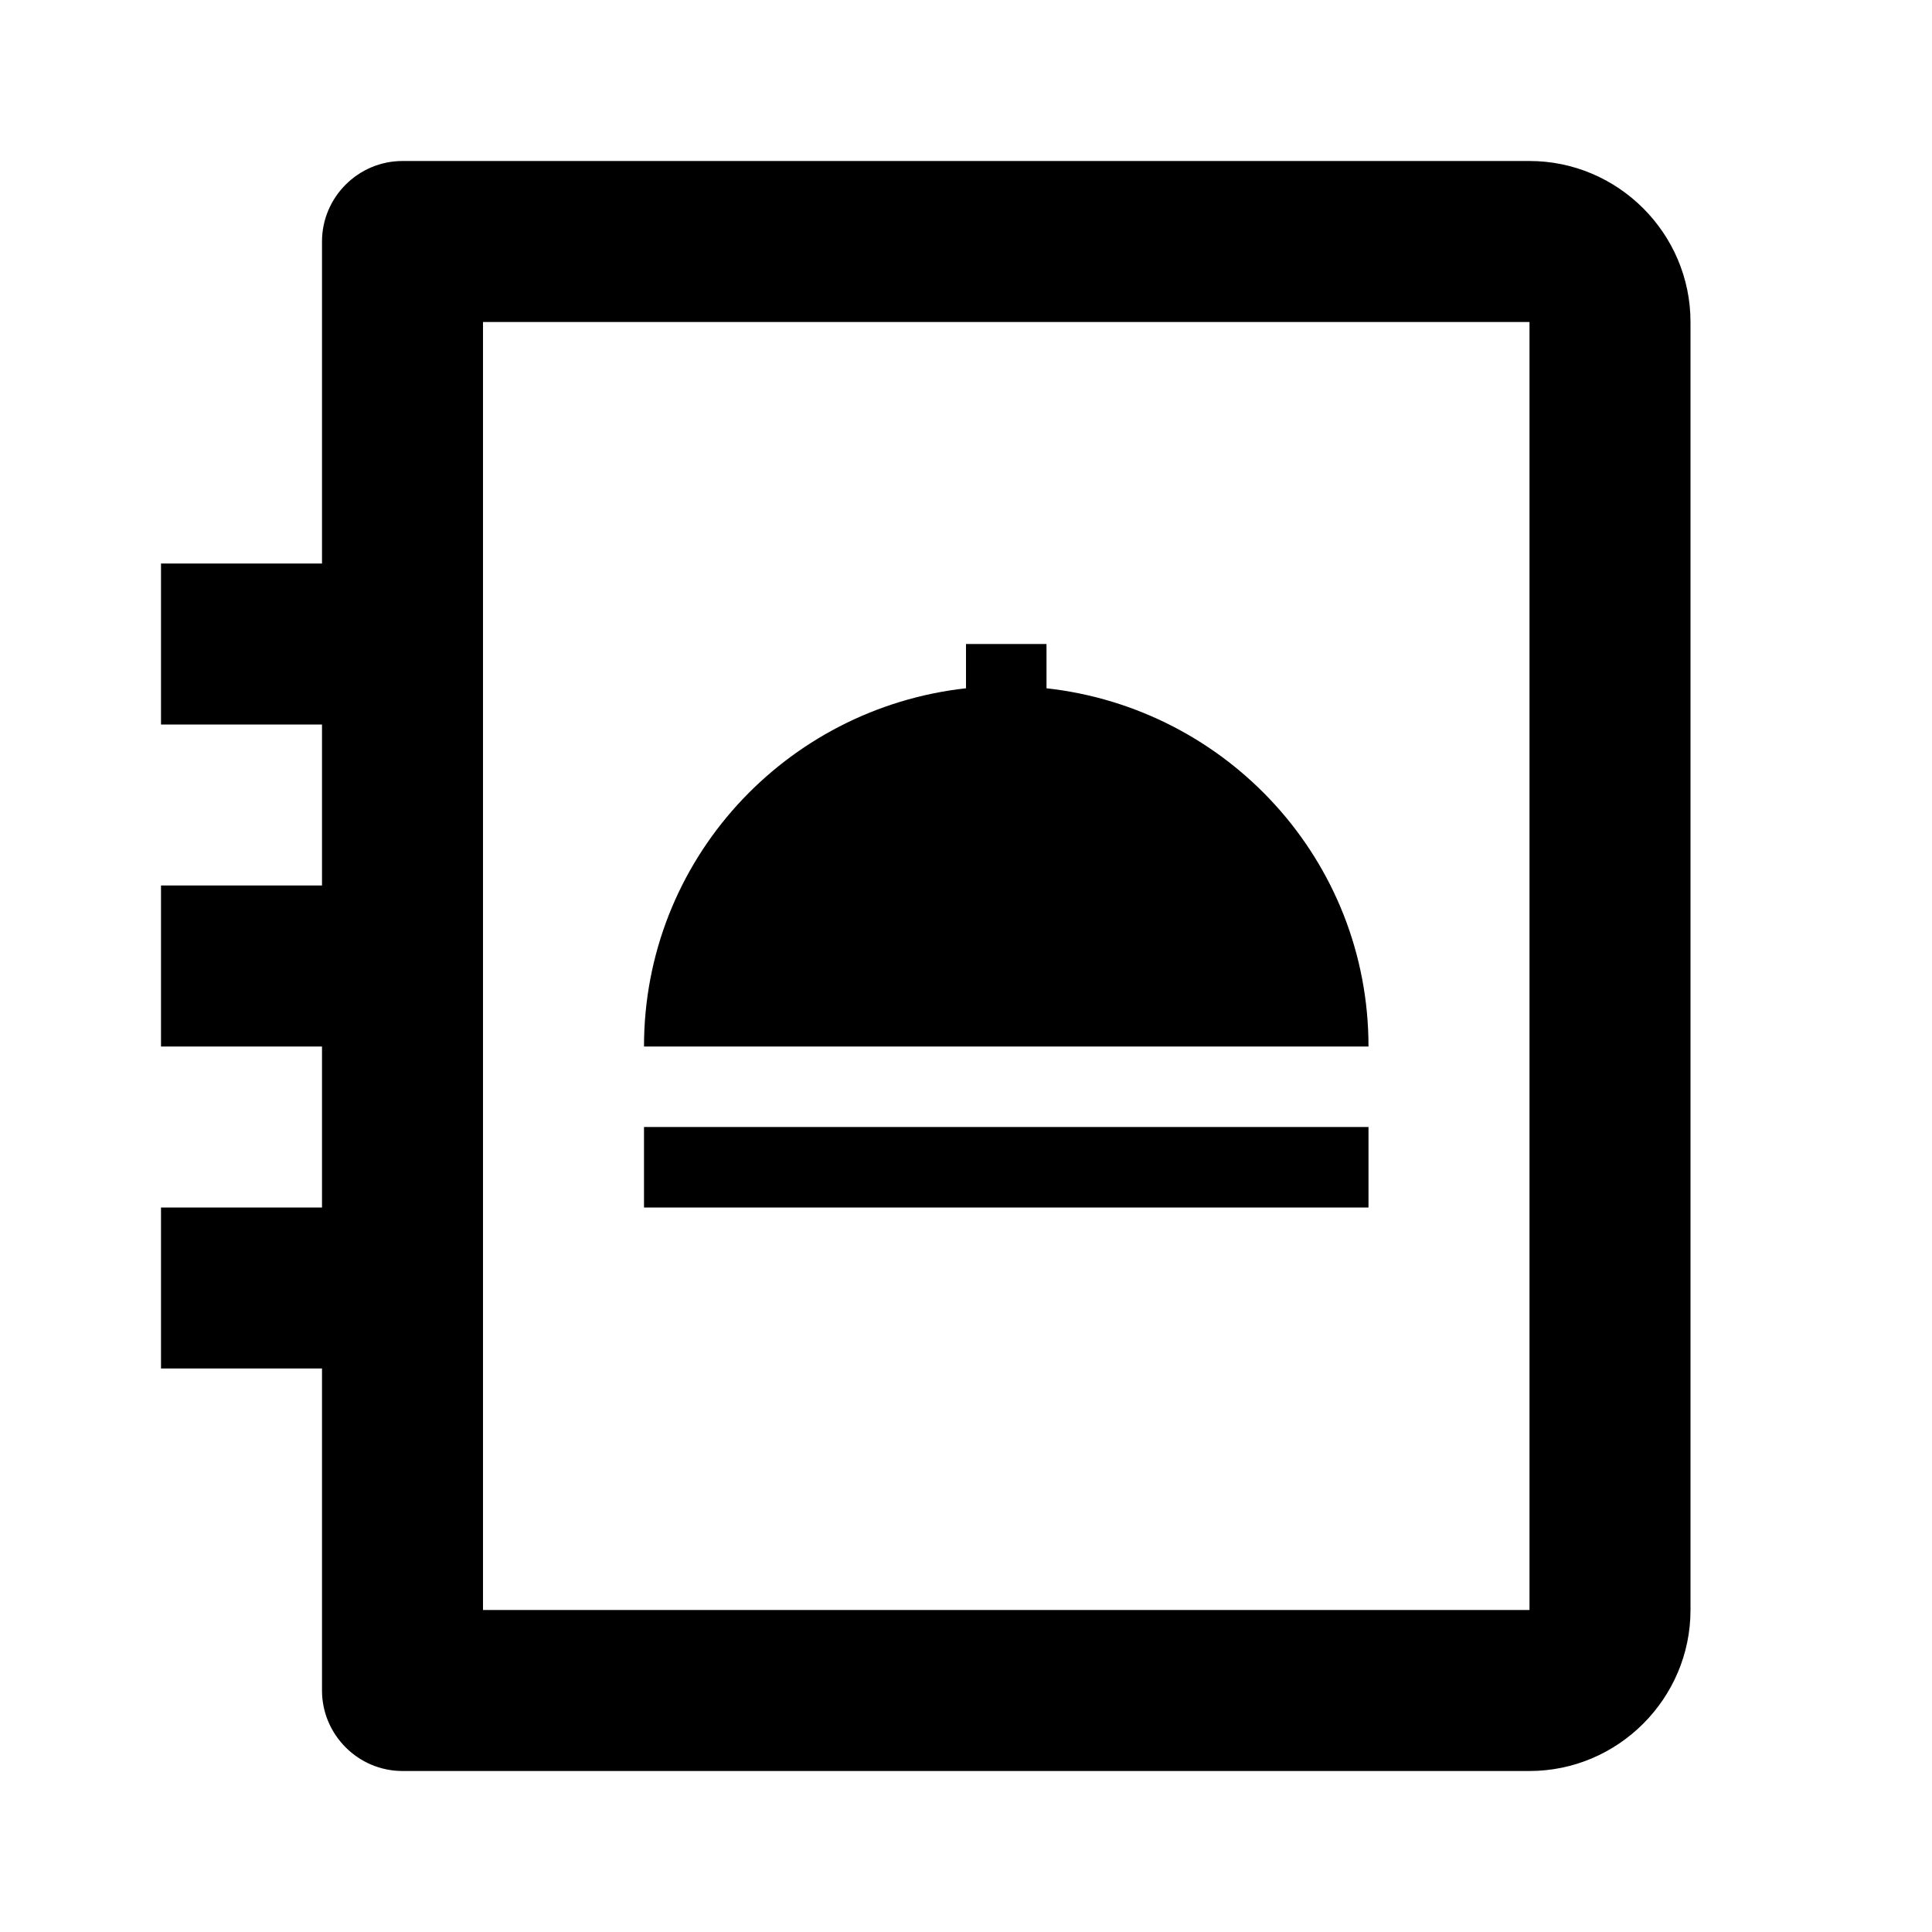
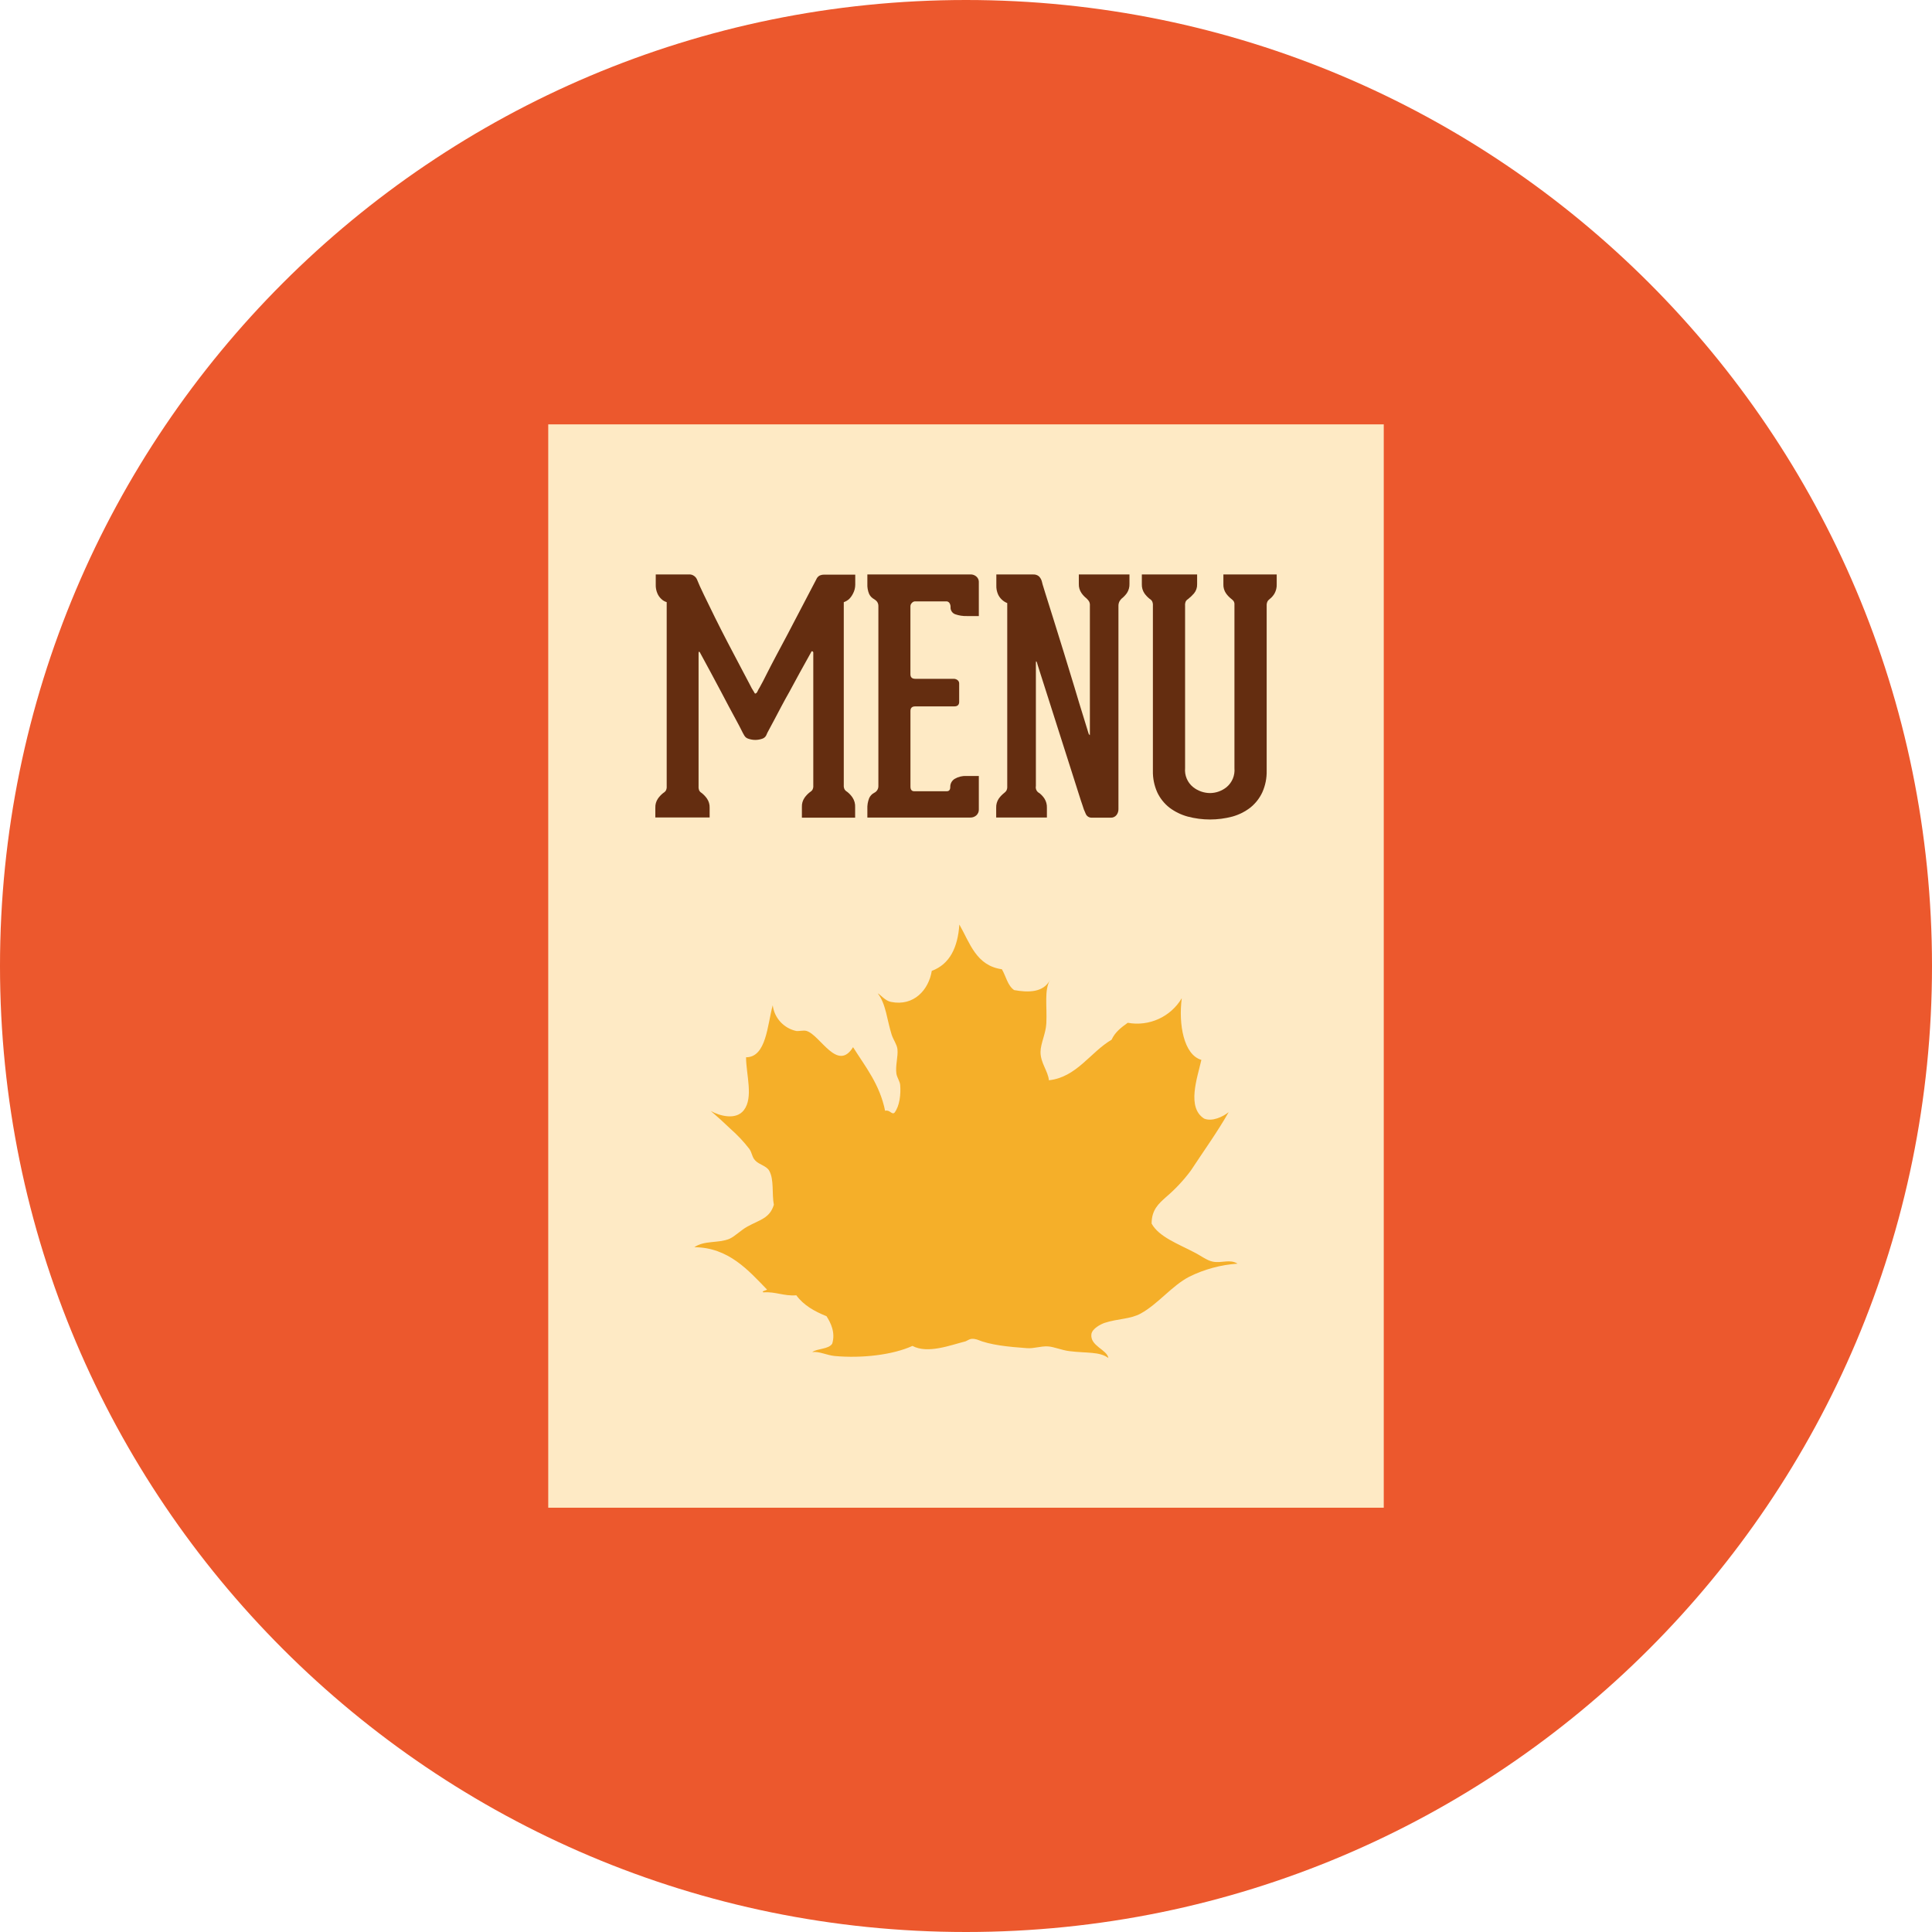
- <svg xmlns="http://www.w3.org/2000/svg" width="1em" height="1em" viewBox="0 0 24 24">
-   <path fill="currentColor" d="M8 14h9v1H8zm5-5.45V8h-1v.55C9.75 8.8 8 10.69 8 13h9c0-2.31-1.75-4.2-4-4.45" />
-   <path fill="currentColor" d="M19 2H5c-.55 0-1 .45-1 1v4H2v2h2v2H2v2h2v2H2v2h2v4c0 .55.45 1 1 1h14c1.1 0 2-.9 2-2V4c0-1.1-.9-2-2-2m0 18H6V4h13z" />
+ <svg xmlns="http://www.w3.org/2000/svg" id="Layer_1" data-name="Layer 1" viewBox="0 0 512 512">
+   <circle cx="256" cy="256" r="256" fill="#ec582d" />
+   <g id="icon">
+     <rect x="145.29" y="112.46" width="221.42" height="287.1" fill="#feeac5" />
+   </g>
+   <path d="M226.07,157.28a5.73,5.73,0,0,1-1,1.43,4.06,4.06,0,0,1-1.46.87v48.5a2.06,2.06,0,0,0,.26,1.2,2.14,2.14,0,0,0,.69.6,6.58,6.58,0,0,1,1.37,1.48,4.25,4.25,0,0,1,.69,2.57v2.76H212.51v-2.84a4,4,0,0,1,.69-2.42,6.92,6.92,0,0,1,1.38-1.46,2.45,2.45,0,0,0,.69-.6,2.1,2.1,0,0,0,.26-1.22V172.91a.36.36,0,0,0-.22-.3c-.14-.08-.28,0-.39.3q-3.18,5.68-5.68,10.35c-.75,1.31-1.46,2.62-2.15,3.91l-1.89,3.58c-.58,1.09-1.06,2-1.47,2.75a10.67,10.67,0,0,0-.68,1.39,1.78,1.78,0,0,1-1.08.89,5.52,5.52,0,0,1-3.62,0,1.82,1.82,0,0,1-1.08-.82,15,15,0,0,1-.73-1.36c-.38-.75-.84-1.66-1.42-2.71s-1.22-2.26-1.93-3.58-1.42-2.65-2.11-4q-2.51-4.74-5.61-10.43a.23.23,0,0,0-.21-.16c-.09,0-.13.11-.13.35v35.3a2.46,2.46,0,0,0,.21,1.21,1.83,1.83,0,0,0,.65.6,6.88,6.88,0,0,1,1.37,1.46,4,4,0,0,1,.7,2.41v2.59H173.67v-2.59a4,4,0,0,1,.69-2.41,7.06,7.06,0,0,1,1.37-1.46,2.21,2.21,0,0,0,.69-.6,2.08,2.08,0,0,0,.26-1.21V159.57a3.33,3.33,0,0,1-1.46-.87,4.27,4.27,0,0,1-1-1.43,5.45,5.45,0,0,1-.44-2.36v-2.68h9a2.06,2.06,0,0,1,1.09.35,2.2,2.2,0,0,1,.82.94c.4,1,1,2.38,1.89,4.19s1.84,3.8,2.93,6,2.22,4.42,3.4,6.68,2.27,4.36,3.28,6.24,1.84,3.46,2.5,4.74a16,16,0,0,0,1.17,2.07c.11.29.23.4.39.35a.9.9,0,0,0,.39-.35,11.3,11.3,0,0,1,.74-1.38c.48-.85,1.09-2,1.8-3.45s1.56-3,2.5-4.82l2.89-5.42,7.75-14.82a2,2,0,0,1,.86-1,2.79,2.79,0,0,1,1.21-.26h8.26v2.68A5,5,0,0,1,226.07,157.28Z" fill="#642d10" />
+   <path d="M241.66,159.78a1.23,1.23,0,0,0-.39.9v18c0,.81.43,1.21,1.29,1.21h10.25a1.69,1.69,0,0,1,.9.31,1.09,1.09,0,0,1,.48,1V186c0,.79-.43,1.2-1.3,1.2H242.57c-.87,0-1.29.4-1.29,1.21v20.07c0,.8.35,1.21,1,1.21h8.61c.63,0,.94-.38.94-1.12a2.45,2.45,0,0,1,1.16-2.16,5.63,5.63,0,0,1,3.14-.77h3.27v8.87a2,2,0,0,1-.64,1.55,2.27,2.27,0,0,1-1.6.6h-27.3v-2.24a7,7,0,0,1,.47-2.88,2.94,2.94,0,0,1,1.33-1.43,1.94,1.94,0,0,0,1.12-1.8V160.68a2,2,0,0,0-.34-1.21,2.72,2.72,0,0,0-.78-.68,3.06,3.06,0,0,1-1.33-1.38,6.2,6.2,0,0,1-.47-2.67v-2.51h27.3a2.25,2.25,0,0,1,1.64.61,1.84,1.84,0,0,1,.6,1.3v9.12h-3.19a8.58,8.58,0,0,1-3.05-.47,1.88,1.88,0,0,1-1.25-1.94,2,2,0,0,0-.26-1,1,1,0,0,0-.95-.48h-8.27A1.19,1.19,0,0,0,241.66,159.78Z" fill="#642d10" />
+   <path d="M299.32,152.24v2.51a4.11,4.11,0,0,1-.68,2.42,6.87,6.87,0,0,1-1.38,1.45,3.68,3.68,0,0,0-.56.7,2.61,2.61,0,0,0-.3,1.12v54a2.5,2.5,0,0,1-.51,1.55,1.81,1.81,0,0,1-1.55.7h-5a1.64,1.64,0,0,1-1.6-1,14.53,14.53,0,0,1-.91-2.41c-.11-.28-.49-1.42-1.11-3.4s-1.39-4.36-2.28-7.16-1.83-5.75-2.84-8.9-1.94-6.09-2.8-8.79-1.58-4.95-2.16-6.76-.86-2.73-.86-2.79a1.05,1.05,0,0,0-.18-.26s-.08.09-.08.43v32.65a1.72,1.72,0,0,0,.94,1.89,6.23,6.23,0,0,1,1.34,1.46,4.26,4.26,0,0,1,.64,2.41v2.59H264v-2.59a4.06,4.06,0,0,1,.68-2.41,7.07,7.07,0,0,1,1.38-1.46,3,3,0,0,0,.61-.6,2.11,2.11,0,0,0,.26-1.21V159.82a4.38,4.38,0,0,1-1.46-.94,4.31,4.31,0,0,1-1-1.42,5.41,5.41,0,0,1-.43-2.36v-2.86h9.73a2.19,2.19,0,0,1,1.54.48,2.94,2.94,0,0,1,.78,1.33c0,.13.28,1.1.86,2.94l2.15,6.84q1.29,4.1,2.8,9t2.84,9.29c.89,3,1.67,5.58,2.37,7.8l1.38,4.49a2.31,2.31,0,0,0,.21.34c.09.12.13.09.13-.09V160.51a2,2,0,0,0-.26-1.2,5.35,5.35,0,0,0-.6-.7,6.76,6.76,0,0,1-1.37-1.45,4,4,0,0,1-.7-2.42v-2.51Z" fill="#642d10" />
+   <path d="M338.34,152.24v2.59a4.67,4.67,0,0,1-.56,2.42,5,5,0,0,1-1.24,1.45,2.87,2.87,0,0,0-.57.56,2.21,2.21,0,0,0-.29,1v44a13.24,13.24,0,0,1-1.16,5.73,11.33,11.33,0,0,1-3.19,4.05,13.91,13.91,0,0,1-4.73,2.36,23.08,23.08,0,0,1-11.85,0,14.32,14.32,0,0,1-4.83-2.36,11.27,11.27,0,0,1-3.23-4.05,13.3,13.3,0,0,1-1.16-5.73V160.51a2.31,2.31,0,0,0-.22-1.2,1.72,1.72,0,0,0-.64-.61,7.13,7.13,0,0,1-1.38-1.45,4.07,4.07,0,0,1-.69-2.42v-2.59h14.65v2.59a3.6,3.6,0,0,1-.82,2.42,11,11,0,0,1-1.51,1.45,1.89,1.89,0,0,0-.65.61,2.36,2.36,0,0,0-.21,1.2v43.07a5.79,5.79,0,0,0,2.11,5,7.31,7.31,0,0,0,4.51,1.59,7.06,7.06,0,0,0,4.4-1.59,5.86,5.86,0,0,0,2.06-5V160.25a1.48,1.48,0,0,0-.26-1,4.29,4.29,0,0,0-.6-.56,7,7,0,0,1-1.38-1.45,4,4,0,0,1-.69-2.42v-2.59Z" fill="#642d10" />
+   <path d="M184,330.52c2.71-1.85,6.32-1,9.29-2.21,1.55-.7,3.05-2.32,4.79-3.26,3.19-1.78,5.89-2.14,7-5.76-.56-3,.09-6.63-1.21-9-.72-1.35-2.74-1.63-3.76-2.79-.81-.83-.81-2-1.51-3a38.21,38.21,0,0,0-5-5.33c-1.8-1.72-3.61-3.37-5.23-4.75,2.33,1.31,6.68,2.52,8.77-.23,2.57-3.36.6-9.33.57-14,5.41,0,5.64-8.63,7.07-13.78a8,8,0,0,0,6.22,6.81c.7.11,2-.26,2.76,0,3.59,1.05,8.16,11,12.31,4.29,3.25,5.18,7.06,9.81,8.49,16.86,1.21-.38,1.78,1.15,2.49.51,1.41-1.84,1.7-5,1.51-7.32-.07-1-.82-1.94-1-3-.32-2.16.49-4.56.27-6.54-.15-1.24-1-2.29-1.52-3.78-1.29-4.06-1.49-8.15-3.7-11,.87.48,2,2,3.53,2.28,6.1,1.22,10-3.28,10.79-8.23,4.77-1.76,6.89-6.2,7.31-12.28,2.8,4.89,4.44,10.9,11.27,11.85,1.07,1.83,1.51,4.32,3.24,5.52,3.66.67,7.79.73,9.54-2.74-1.61,2.81-.78,6.84-1,11.55-.14,2.74-1.5,5.27-1.54,7.54-.05,2.9,2,5.12,2.22,7.55,7.34-.78,11-7.46,16.61-10.74.9-2,2.57-3.27,4.28-4.49a13.78,13.78,0,0,0,14.32-6.51c-.9,6.94.54,15,5.2,16.34-1.12,4.87-3.92,12.62.73,15.56,2.14.89,5-.5,6.5-1.71-3,5.28-6.42,10-10.06,15.53a42.55,42.55,0,0,1-6.57,7c-1.91,1.72-3.79,3.33-3.79,7,1.91,3.52,7.09,5.41,11.27,7.61,1.69.83,3.42,2.22,5,2.49,2.32.45,4.43-.76,6.5.52a34.08,34.08,0,0,0-12.82,3.48c-4.55,2.35-8.26,7.23-12.83,9.73-2.77,1.53-6,1.33-9.57,2.48-1,.35-3.3,1.5-3.51,3-.39,3.14,4.17,4.09,4.5,6.32-2.32-1.76-5.79-1.25-10.28-1.82-2.05-.23-4.19-1.19-5.77-1.26-1.83-.11-3.72.61-5.51.47-5-.37-9.7-.81-13.29-2.3-1.66-.44-1.93,0-3,.49-4,1-10,3.38-14.07,1.21-5.21,2.38-13.38,3.33-20.56,2.68-2.17-.2-4.07-1.28-6-1.05,1.45-1,4.3-.71,5.29-2.21.92-2.94-.4-5.56-1.5-7.29-3.21-1.29-6.1-2.92-8-5.54-3.44.24-5.38-1-8.76-.79-.62-.26.79-.52,1-.72C198.31,336.63,193.06,330.58,184,330.52Z" fill="#f5af29" fill-rule="evenodd" />
</svg>
